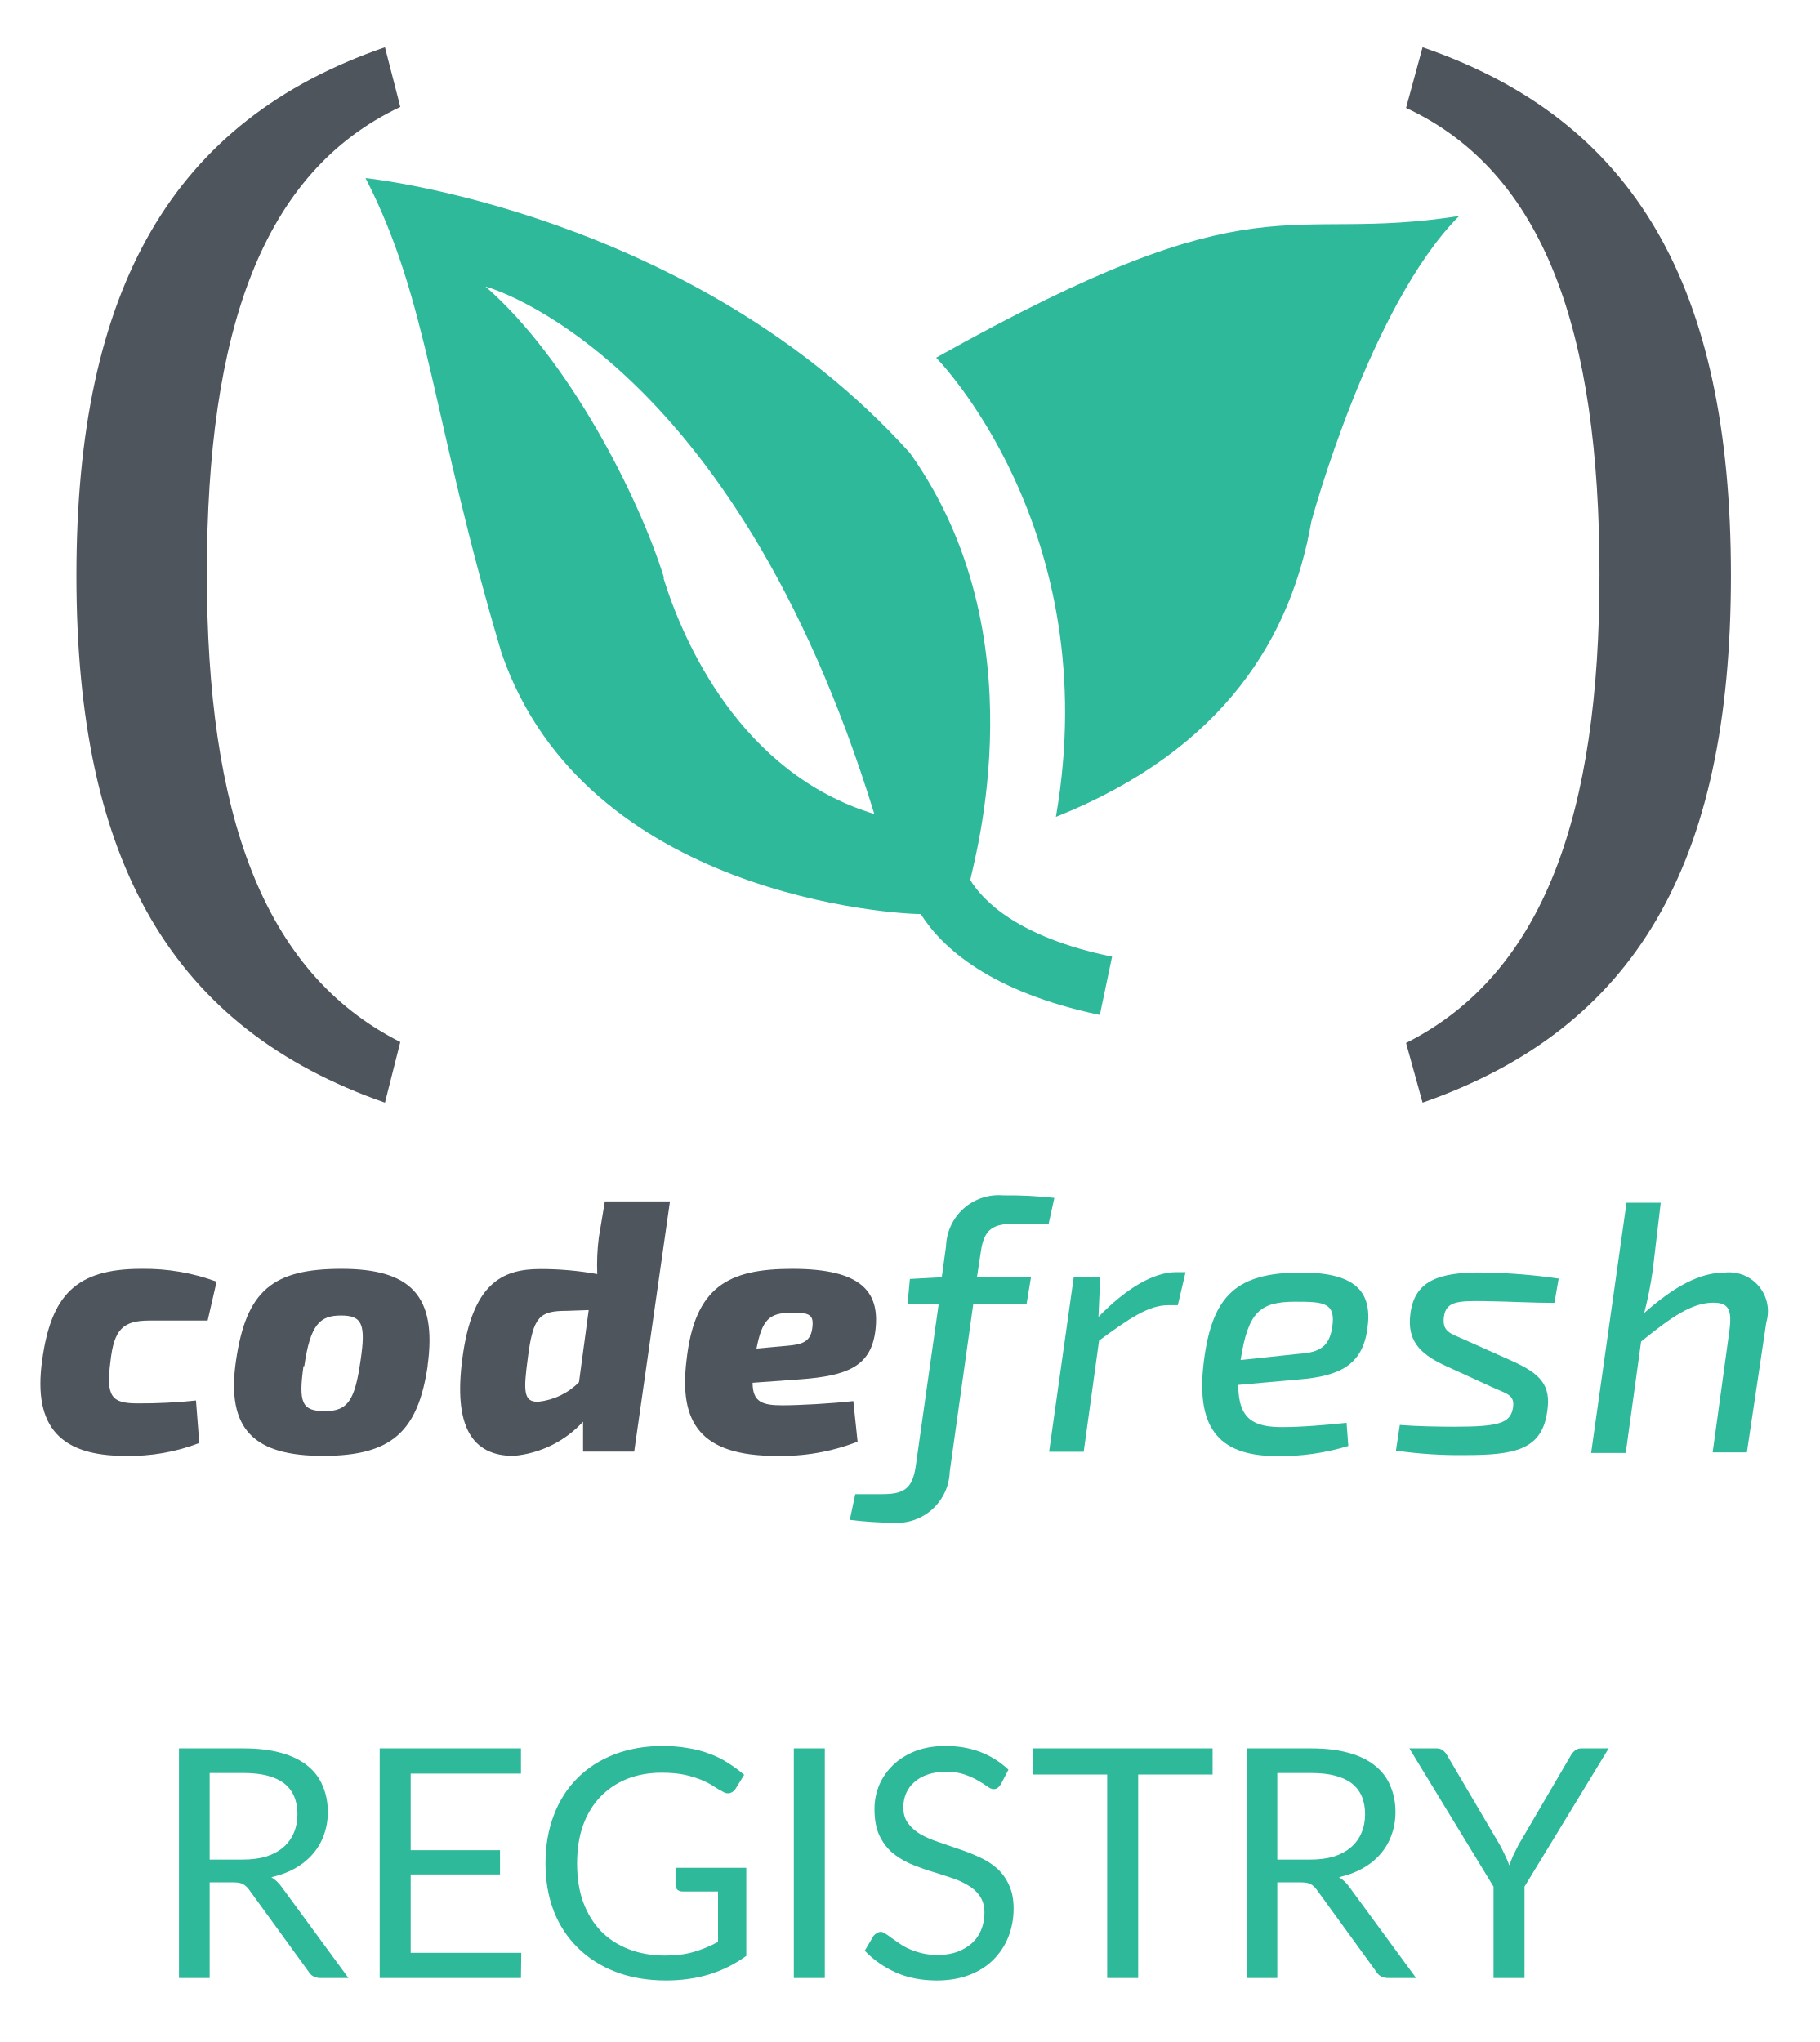
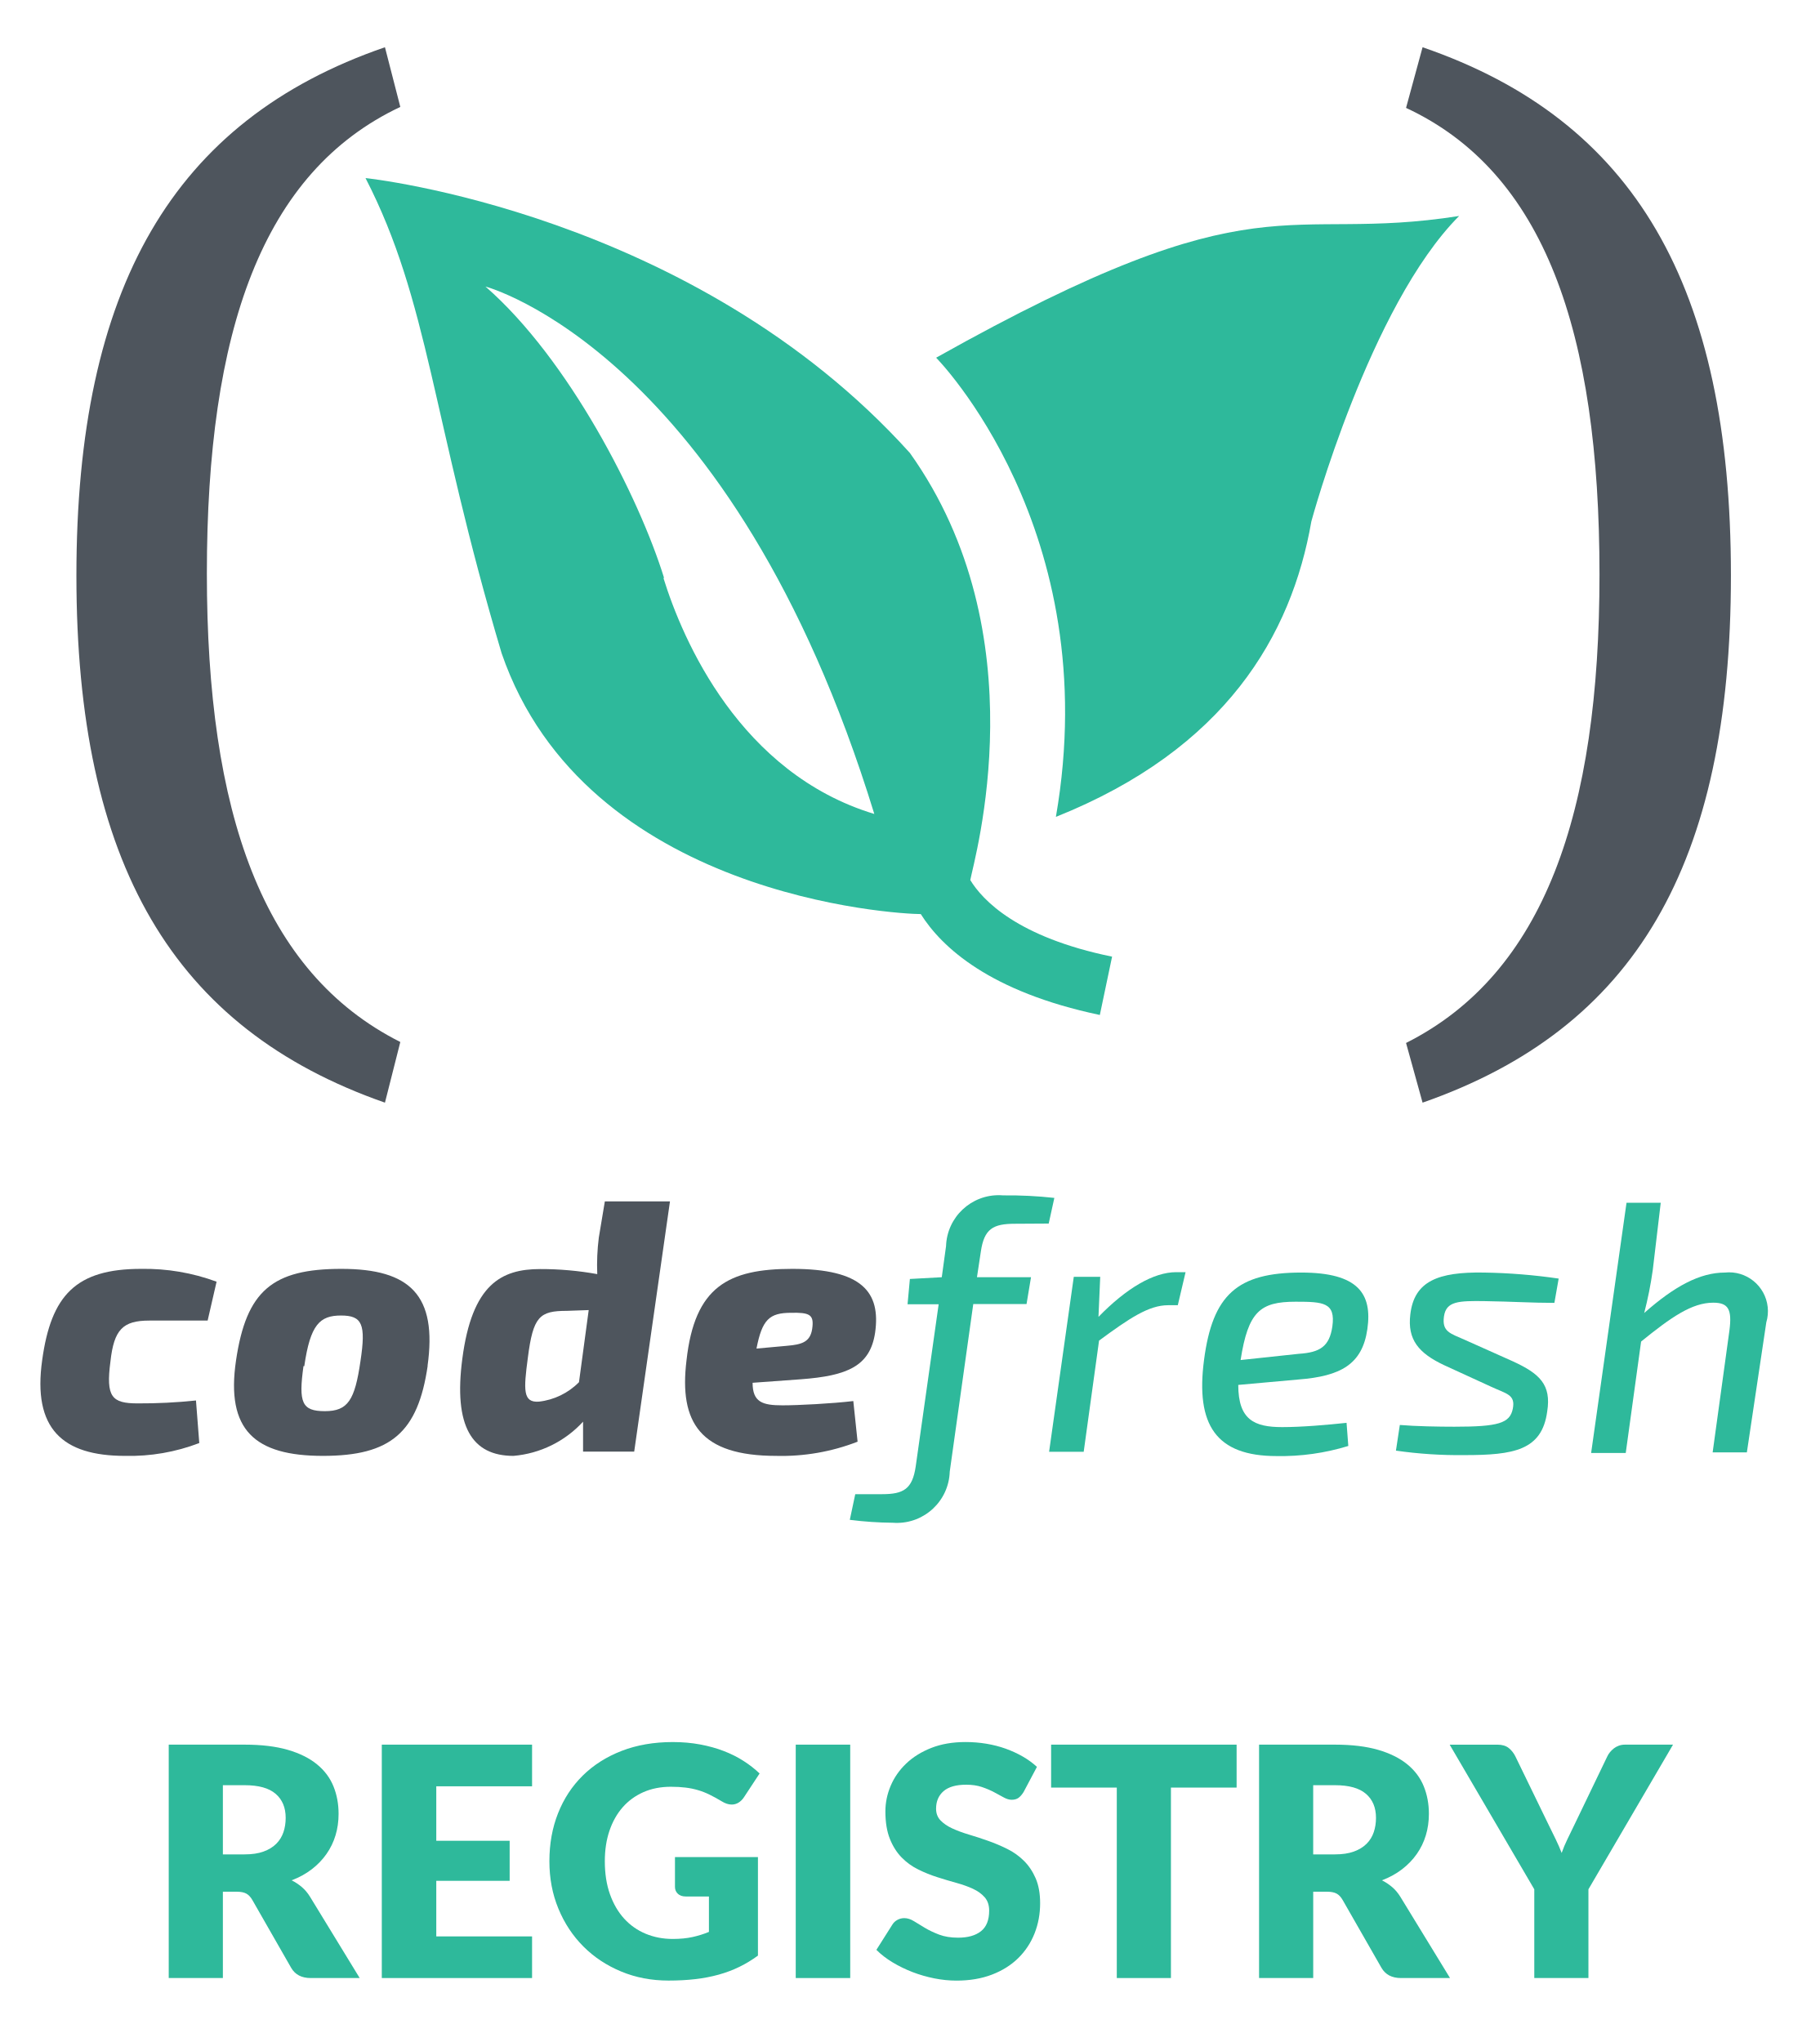
- <svg xmlns="http://www.w3.org/2000/svg" id="Layer_1" viewBox="21.2 6.98 93.6 105.04">
-   <defs>
-     <style>.cls-1,.cls-3{fill:#2eb99b;}.cls-2{fill:#4e555d;}.cls-3{font-size:16.48px;font-family:Lato-Black, Lato;}</style>
-   </defs>
-   <path class="cls-1" d="M69.35,25.38S78.08,34.21,75.51,49c8.73-3.49,12.12-9.34,13.14-15.2,0,0,3-11.09,7.6-15.71-9.14,1.44-10.06-2.16-26.9,7.29" />
-   <path class="cls-1" d="M71.1,52.28h0c.21-1.13,3.57-12.64-3.1-22C56.83,17.89,40,16.14,40,16.14c3.28,6.37,3.39,12.32,7,24.44C51.32,53.13,67.37,54,68.56,54c1.08,1.71,3.55,4,9.21,5.19l.63-3c-4.88-1-6.67-2.91-7.3-3.95M55.36,36.72c-1.3-4.2-4.91-11.27-9.19-15,0,0,12.69,3.35,20,27.13-6.9-2.09-9.85-8.92-10.85-12.15" />
-   <path class="cls-2" d="M41.79,12.48c-7.11,3.35-9.95,11.54-9.95,24,0,12.28,2.84,20.52,9.95,24.1L41,63.7C30.08,59.89,25.13,51.37,25.13,36.59S30.08,13.17,41,9.41Z" />
-   <path class="cls-2" d="M94.37,9.41c10.91,3.75,15.86,12.28,15.86,27.17S105.29,59.89,94.37,63.7l-.85-3.07c7.11-3.58,9.95-11.83,9.95-24.1,0-12.51-2.84-20.69-9.95-24Z" />
-   <path class="cls-2" d="M31.45,81.21a10,10,0,0,1-3.82.66c-3.22,0-4.76-1.4-4.26-4.93.46-3.33,1.73-4.69,5.09-4.69a10.7,10.7,0,0,1,3.88.66l-.46,2-3,0c-1.36,0-1.82.46-2,2.11-.24,1.82.07,2.15,1.4,2.15a27.15,27.15,0,0,0,3-.15Z" />
-   <path class="cls-2" d="M43.2,77.22c-.5,3.44-1.89,4.65-5.39,4.65s-5-1.32-4.47-4.91,1.88-4.71,5.42-4.71,4.94,1.36,4.43,5m-6.38,0c-.26,1.88-.09,2.32,1.1,2.32S39.45,79,39.74,77c.29-1.91.09-2.35-1-2.35s-1.58.46-1.89,2.61" />
-   <path class="cls-2" d="M53.82,81.65H51.19l0-1.54a5.49,5.49,0,0,1-3.58,1.76c-2.13,0-3.09-1.51-2.63-5,.5-3.82,2-4.61,4-4.61a16.32,16.32,0,0,1,2.94.26A11.25,11.25,0,0,1,52,70.64l.31-1.86h3.35Zm-3.47-7.24c-1.4,0-1.73.29-2,2.41-.22,1.66-.26,2.32.57,2.26a3.43,3.43,0,0,0,2.06-1l.5-3.71Z" />
-   <path class="cls-2" d="M65.31,81.14a10.78,10.78,0,0,1-4.19.73c-3.9,0-5-1.71-4.61-4.91.42-3.8,2.15-4.71,5.44-4.71,3.6,0,4.56,1.2,4.26,3.29-.26,1.71-1.41,2.21-3.82,2.39l-2.48.18c0,1,.51,1.16,1.54,1.16.81,0,2.54-.09,3.64-.22Zm-3.66-4.93c.83-.07,1.27-.2,1.34-1,.06-.61-.18-.72-1.1-.7-1.12,0-1.49.35-1.78,1.84Z" />
-   <path class="cls-1" d="M73.4,69.93c-1.12,0-1.58.26-1.75,1.43l-.2,1.32h2.78L74,74.06H71.26l-1.21,8.62a2.72,2.72,0,0,1-2.92,2.63,18.8,18.8,0,0,1-2.22-.15l.28-1.32h1.38c1.1,0,1.56-.26,1.73-1.43l1.18-8.34h-1.6L68,72.77l1.64-.09.22-1.6a2.71,2.71,0,0,1,2.94-2.61,21.54,21.54,0,0,1,2.63.13l-.29,1.32Z" />
-   <path class="cls-1" d="M81.78,74.12h-.5c-1,0-2,.68-3.55,1.82l-.79,5.72H75.16l1.27-9h1.36l-.09,2.06c1.43-1.47,2.83-2.3,4-2.3h.48Z" />
-   <path class="cls-1" d="M90.55,81.36a11.82,11.82,0,0,1-3.69.52c-3.11,0-4.17-1.6-3.73-4.95s1.71-4.49,5-4.49c2.94,0,3.66,1.1,3.4,2.91S90.16,77.77,88,77.94l-3.11.28c0,1.8.83,2.17,2.26,2.17,1,0,2.28-.11,3.31-.22ZM88,76.62c1.1-.07,1.58-.38,1.73-1.41.17-1.23-.46-1.27-1.89-1.27-1.82,0-2.44.5-2.83,3Z" />
-   <path class="cls-1" d="M95.47,77.2c-1.29-.61-1.89-1.3-1.73-2.61.2-1.71,1.43-2.19,3.79-2.15a29.82,29.82,0,0,1,3.84.31L101.15,74c-1.14,0-2.21-.07-3.57-.09s-2,0-2.11.79.33.87,1.07,1.2L99,77c1.4.64,2,1.21,1.78,2.59-.27,2-1.73,2.24-4.25,2.24A22.75,22.75,0,0,1,93,81.6l.2-1.32c.83.07,2,.09,2.81.09,2.26,0,2.85-.18,3-.92s-.33-.77-1.12-1.14Z" />
-   <path class="cls-1" d="M106.21,72.31a19.52,19.52,0,0,1-.44,2.21c1.56-1.38,2.87-2.08,4.15-2.08A2,2,0,0,1,112.05,75l-1,6.69h-1.76l.86-6.25c.15-1.12-.06-1.45-.83-1.45-1.1,0-2.17.75-3.71,2l-.79,5.73h-1.78l1.82-12.87h1.76Z" />
-   <text class="cls-3" transform="translate(28.89 108.73)">REGISTRY</text>
+ <svg xmlns="http://www.w3.org/2000/svg" version="1.1" id="Layer_1" x="0px" y="0px" viewBox="0 0 93.6 105.04" style="enable-background:new 0 0 93.6 105.04;" xml:space="preserve">
+   <style type="text/css">
+ 	.st0{fill:#2EB99B;}
+ 	.st1{fill:#4E555D;}
+ 	.st2{enable-background:new    ;}
+ </style>
+   <g>
+     <path class="st0" d="M48.15,18.4c0,0,8.73,8.83,6.16,23.62   c8.73-3.49,12.12-9.34,13.14-15.2c0,0,3-11.09,7.6-15.71   c-9.14,1.44-10.06-2.16-26.9,7.29" />
+   </g>
+   <g>
+     <path class="st0" d="M49.9,45.3L49.9,45.3c0.21-1.13,3.57-12.64-3.1-22   c-11.17-12.39-28-14.14-28-14.14c3.28,6.37,3.39,12.32,7,24.44   c4.32,12.55,20.37,13.42,21.56,13.42c1.08,1.71,3.55,4,9.21,5.19   l0.63-3c-4.88-1-6.67-2.91-7.3-3.95 M34.16,29.74   C32.86,25.54,29.25,18.47,24.97,14.74c0,0,12.69,3.35,20,27.13   c-6.9-2.09-9.85-8.92-10.85-12.15" />
+   </g>
+   <g>
+     <path class="st1" d="M20.59,5.5c-7.11,3.35-9.95,11.54-9.95,24   c0,12.28,2.84,20.52,9.95,24.1l-0.79,3.12   C8.88,52.91,3.93,44.39,3.93,29.61S8.88,6.19,19.8,2.43L20.59,5.5z" />
+   </g>
+   <g>
+     <path class="st1" d="M73.17,2.43c10.91,3.75,15.86,12.28,15.86,27.17   s-4.94,23.31-15.86,27.12l-0.85-3.07c7.11-3.58,9.95-11.83,9.95-24.1   c0-12.51-2.84-20.69-9.95-24L73.17,2.43z" />
+   </g>
+   <g>
+     <path class="st1" d="M10.25,74.23c-1.218,0.467-2.516,0.691-3.82,0.66   c-3.22,0-4.76-1.4-4.26-4.93c0.46-3.33,1.73-4.69,5.09-4.69   c1.323-0.022,2.639,0.202,3.88,0.66l-0.46,2h-3c-1.36,0-1.82,0.46-2,2.11   C5.44,71.86,5.75,72.19,7.08,72.19c1.002,0.005,2.004-0.045,3-0.15   L10.25,74.23z" />
+   </g>
+   <g>
+     <path class="st1" d="M22,70.24c-0.5,3.44-1.89,4.65-5.39,4.65s-5-1.32-4.47-4.91   s1.88-4.71,5.42-4.71s4.94,1.36,4.43,5 M15.61,70.27   c-0.26,1.88-0.09,2.32,1.1,2.32S18.25,72.02,18.54,70.02   c0.29-1.91,0.09-2.35-1-2.35s-1.58,0.46-1.89,2.61" />
+   </g>
+   <g>
+     <path class="st1" d="M32.62,74.67h-2.63V73.13c-0.93,1.015-2.208,1.643-3.58,1.76   c-2.13,0-3.09-1.51-2.63-5c0.5-3.82,2-4.61,4-4.61   c0.986-0.002,1.97,0.085,2.94,0.26c-0.026-0.628,0.001-1.257,0.08-1.88   l0.31-1.86h3.35L32.62,74.67z M29.15,67.43c-1.4,0-1.73,0.29-2,2.41   c-0.22,1.66-0.26,2.32,0.57,2.26c0.781-0.088,1.508-0.441,2.06-1   l0.5-3.71L29.15,67.43z" />
+   </g>
+   <g>
+     <path class="st1" d="M44.11,74.16c-1.334,0.519-2.759,0.767-4.19,0.73   c-3.9,0-5-1.71-4.61-4.91c0.42-3.8,2.15-4.71,5.44-4.71   c3.6,0,4.56,1.2,4.26,3.29c-0.26,1.71-1.41,2.21-3.82,2.39   l-2.48,0.18c0,1,0.51,1.16,1.54,1.16c0.81,0,2.54-0.09,3.64-0.22   L44.11,74.16z M40.45,69.23c0.83-0.07,1.27-0.2,1.34-1   c0.06-0.61-0.18-0.72-1.1-0.7c-1.12,0-1.49,0.35-1.78,1.84   L40.45,69.23z" />
+   </g>
+   <g>
+     <path class="st0" d="M52.2,62.95c-1.12,0-1.58,0.26-1.75,1.43l-0.2,1.32h2.78   l-0.23,1.38h-2.74l-1.21,8.62c-0.046,1.502-1.3,2.682-2.801,2.636   c-0.04-0.001-0.079-0.003-0.119-0.006c-0.742-0.006-1.484-0.056-2.22-0.15   l0.28-1.32h1.38c1.1,0,1.56-0.26,1.73-1.43l1.18-8.34h-1.6   l0.12-1.3l1.64-0.09l0.22-1.6c0.05-1.496,1.303-2.668,2.799-2.618   c0.047,0.002,0.094,0.004,0.141,0.008c0.878-0.01,1.757,0.033,2.63,0.13   l-0.29,1.32L52.2,62.95z" />
+   </g>
+   <g>
+     <path class="st0" d="M60.58,67.14h-0.5c-1,0-2,0.68-3.55,1.82L55.74,74.68h-1.78l1.27-9   h1.36l-0.09,2.06c1.43-1.47,2.83-2.3,4-2.3h0.48L60.58,67.14z" />
+   </g>
+   <g>
+     <path class="st0" d="M69.35,74.38c-1.195,0.367-2.44,0.543-3.69,0.52   c-3.11,0-4.17-1.6-3.73-4.95s1.71-4.49,5-4.49   c2.94,0,3.66,1.1,3.4,2.91c-0.26,1.81-1.37,2.42-3.53,2.59   l-3.11,0.28c0,1.8,0.83,2.17,2.26,2.17c1,0,2.28-0.11,3.31-0.22   L69.35,74.38z M66.8,69.64c1.1-0.07,1.58-0.38,1.73-1.41   c0.17-1.23-0.46-1.27-1.89-1.27c-1.82,0-2.44,0.5-2.83,3L66.8,69.64z" />
+   </g>
+   <g>
+     <path class="st0" d="M74.27,70.22c-1.29-0.61-1.89-1.3-1.73-2.61   c0.2-1.71,1.43-2.19,3.79-2.15c1.285,0.02,2.568,0.124,3.84,0.31   l-0.22,1.25c-1.14,0-2.21-0.07-3.57-0.09s-2,0-2.11,0.79   s0.33,0.87,1.07,1.2l2.46,1.1c1.4,0.64,2,1.21,1.78,2.59   c-0.27,2-1.73,2.24-4.25,2.24c-1.181,0.015-2.361-0.062-3.53-0.23L72,73.3   c0.83,0.07,2,0.09,2.81,0.09c2.26,0,2.85-0.18,3-0.92   c0.15-0.74-0.33-0.77-1.12-1.14L74.27,70.22z" />
+   </g>
+   <g>
+     <path class="st0" d="M85.01,65.33c-0.104,0.745-0.251,1.482-0.44,2.21   c1.56-1.38,2.87-2.08,4.15-2.08c1.098-0.118,2.084,0.677,2.202,1.775   c0.028,0.264,0.004,0.531-0.072,0.785l-1,6.69h-1.76l0.86-6.25   c0.15-1.12-0.06-1.45-0.83-1.45c-1.1,0-2.17,0.75-3.71,2l-0.79,5.73   h-1.78l1.82-12.87h1.76L85.01,65.33z" />
+   </g>
+   <g class="st2">
+     <path class="st0" d="M11.464,97.309V101.75H8.679V89.744h3.906   c0.868,0,1.608,0.09,2.221,0.268c0.612,0.179,1.112,0.428,1.5,0.746   c0.388,0.318,0.669,0.695,0.845,1.129s0.264,0.906,0.264,1.417   c0,0.391-0.052,0.759-0.157,1.104c-0.104,0.346-0.259,0.666-0.465,0.96   s-0.458,0.557-0.758,0.787c-0.299,0.23-0.644,0.42-1.034,0.568   c0.187,0.094,0.361,0.209,0.523,0.346c0.162,0.138,0.304,0.306,0.424,0.503   L18.501,101.75h-2.521c-0.467,0-0.802-0.176-1.005-0.527l-1.994-3.485   c-0.088-0.154-0.191-0.264-0.309-0.33c-0.118-0.065-0.284-0.099-0.499-0.099   H11.464z M11.464,95.389h1.121c0.379,0,0.702-0.048,0.968-0.145   c0.266-0.096,0.485-0.229,0.655-0.399c0.17-0.17,0.293-0.369,0.371-0.598   c0.077-0.228,0.115-0.474,0.115-0.737c0-0.527-0.172-0.939-0.515-1.235   c-0.343-0.297-0.875-0.445-1.594-0.445h-1.121V95.389z" />
+     <path class="st0" d="M27.367,89.744v2.143h-4.927v2.802h3.774v2.06h-3.774v2.859h4.927   V101.75h-7.729V89.744H27.367z" />
+     <path class="st0" d="M34.602,99.739c0.384,0,0.725-0.033,1.021-0.099   c0.297-0.066,0.577-0.153,0.841-0.264v-1.821h-1.187   c-0.176,0-0.313-0.047-0.412-0.14c-0.099-0.094-0.148-0.212-0.148-0.354v-1.533   h4.268v5.068c-0.308,0.225-0.627,0.419-0.96,0.581   c-0.332,0.162-0.687,0.295-1.062,0.399c-0.376,0.104-0.778,0.181-1.203,0.23   c-0.426,0.05-0.883,0.074-1.372,0.074c-0.879,0-1.692-0.155-2.439-0.466   c-0.747-0.31-1.394-0.738-1.94-1.285c-0.547-0.547-0.976-1.194-1.286-1.944   c-0.311-0.75-0.465-1.564-0.465-2.443c0-0.896,0.148-1.718,0.445-2.468   c0.296-0.75,0.721-1.396,1.273-1.94s1.22-0.967,2.002-1.27   c0.783-0.302,1.657-0.453,2.625-0.453c0.5,0,0.969,0.041,1.409,0.124   c0.439,0.082,0.845,0.194,1.216,0.338c0.371,0.143,0.709,0.312,1.018,0.511   c0.308,0.197,0.582,0.412,0.824,0.643l-0.808,1.228   c-0.077,0.115-0.169,0.206-0.276,0.272c-0.107,0.065-0.224,0.099-0.35,0.099   c-0.165,0-0.335-0.055-0.511-0.165c-0.22-0.132-0.427-0.246-0.623-0.342   c-0.195-0.096-0.394-0.175-0.597-0.234c-0.203-0.061-0.417-0.104-0.643-0.132   c-0.226-0.028-0.478-0.042-0.758-0.042c-0.522,0-0.992,0.093-1.409,0.276   c-0.417,0.185-0.773,0.443-1.067,0.778c-0.294,0.336-0.521,0.738-0.68,1.207   c-0.16,0.47-0.239,0.993-0.239,1.57c0,0.637,0.088,1.203,0.264,1.697   s0.419,0.912,0.729,1.253c0.31,0.34,0.678,0.6,1.104,0.778   S34.096,99.739,34.602,99.739z" />
+     <path class="st0" d="M43.731,101.75h-2.802V89.744h2.802V101.75z" />
+     <path class="st0" d="M52.647,92.184c-0.083,0.132-0.169,0.23-0.26,0.297   c-0.091,0.065-0.207,0.099-0.351,0.099c-0.126,0-0.262-0.04-0.407-0.12   c-0.146-0.079-0.311-0.169-0.495-0.268c-0.184-0.099-0.394-0.188-0.63-0.268   s-0.506-0.119-0.808-0.119c-0.521,0-0.91,0.111-1.166,0.333   c-0.255,0.223-0.383,0.523-0.383,0.902c0,0.242,0.076,0.442,0.23,0.602   c0.153,0.159,0.355,0.297,0.605,0.412s0.536,0.222,0.857,0.317   s0.649,0.203,0.984,0.321s0.663,0.257,0.984,0.416s0.607,0.362,0.857,0.61   c0.25,0.247,0.451,0.548,0.605,0.901c0.153,0.354,0.23,0.782,0.23,1.282   c0,0.555-0.096,1.073-0.288,1.557s-0.471,0.905-0.836,1.265   c-0.366,0.36-0.816,0.644-1.352,0.85c-0.536,0.206-1.145,0.309-1.825,0.309   c-0.374,0-0.754-0.038-1.142-0.115c-0.387-0.077-0.762-0.186-1.125-0.325   c-0.362-0.141-0.703-0.307-1.021-0.499c-0.319-0.192-0.596-0.406-0.833-0.643   l0.824-1.302c0.06-0.099,0.146-0.179,0.255-0.239s0.228-0.091,0.354-0.091   c0.165,0,0.331,0.053,0.499,0.157c0.167,0.104,0.357,0.22,0.568,0.346   s0.455,0.242,0.729,0.346c0.275,0.104,0.6,0.157,0.973,0.157   c0.506,0,0.898-0.111,1.179-0.334s0.42-0.575,0.42-1.059   c0-0.28-0.077-0.509-0.23-0.685c-0.154-0.176-0.355-0.321-0.605-0.437   s-0.535-0.217-0.854-0.305s-0.646-0.186-0.98-0.293   c-0.335-0.106-0.662-0.238-0.98-0.396c-0.319-0.156-0.603-0.362-0.853-0.617   c-0.25-0.256-0.452-0.574-0.605-0.956s-0.231-0.854-0.231-1.413   c0-0.45,0.091-0.891,0.272-1.318c0.181-0.429,0.448-0.811,0.799-1.146   s0.783-0.603,1.294-0.804c0.511-0.2,1.096-0.301,1.755-0.301   c0.368,0,0.727,0.029,1.075,0.087c0.35,0.058,0.681,0.143,0.993,0.255   c0.313,0.113,0.605,0.247,0.878,0.404c0.271,0.156,0.515,0.334,0.729,0.531   L52.647,92.184z" />
+     <path class="st0" d="M63.605,89.744v2.209h-3.378V101.75h-2.785v-9.797h-3.378v-2.209H63.605z" />
+     <path class="st0" d="M67.545,97.309V101.75h-2.785V89.744h3.905   c0.868,0,1.608,0.09,2.221,0.268c0.612,0.179,1.112,0.428,1.5,0.746   s0.669,0.695,0.845,1.129s0.264,0.906,0.264,1.417   c0,0.391-0.053,0.759-0.157,1.104c-0.104,0.346-0.259,0.666-0.465,0.96   s-0.459,0.557-0.759,0.787c-0.299,0.23-0.644,0.42-1.033,0.568   c0.187,0.094,0.36,0.209,0.522,0.346c0.162,0.138,0.304,0.306,0.425,0.503   L74.582,101.75h-2.521c-0.468,0-0.803-0.176-1.006-0.527l-1.994-3.485   c-0.088-0.154-0.19-0.264-0.309-0.33c-0.118-0.065-0.284-0.099-0.499-0.099   H67.545z M67.545,95.389h1.12c0.379,0,0.702-0.048,0.969-0.145   c0.266-0.096,0.484-0.229,0.655-0.399c0.17-0.17,0.293-0.369,0.37-0.598   c0.077-0.228,0.115-0.474,0.115-0.737c0-0.527-0.172-0.939-0.515-1.235   c-0.344-0.297-0.875-0.445-1.595-0.445h-1.12V95.389z" />
+     <path class="st0" d="M81.701,97.185V101.75h-2.785v-4.565l-4.352-7.44h2.456   c0.241,0,0.434,0.057,0.577,0.169c0.143,0.113,0.258,0.257,0.346,0.433   l1.697,3.494c0.138,0.28,0.264,0.538,0.379,0.774s0.217,0.47,0.305,0.7   c0.083-0.236,0.182-0.473,0.297-0.709c0.115-0.235,0.239-0.491,0.371-0.766   l1.681-3.494c0.033-0.071,0.078-0.143,0.136-0.214   c0.059-0.071,0.124-0.136,0.198-0.194c0.074-0.058,0.159-0.104,0.256-0.14   c0.096-0.035,0.201-0.054,0.316-0.054h2.473L81.701,97.185z" />
+   </g>
</svg>
